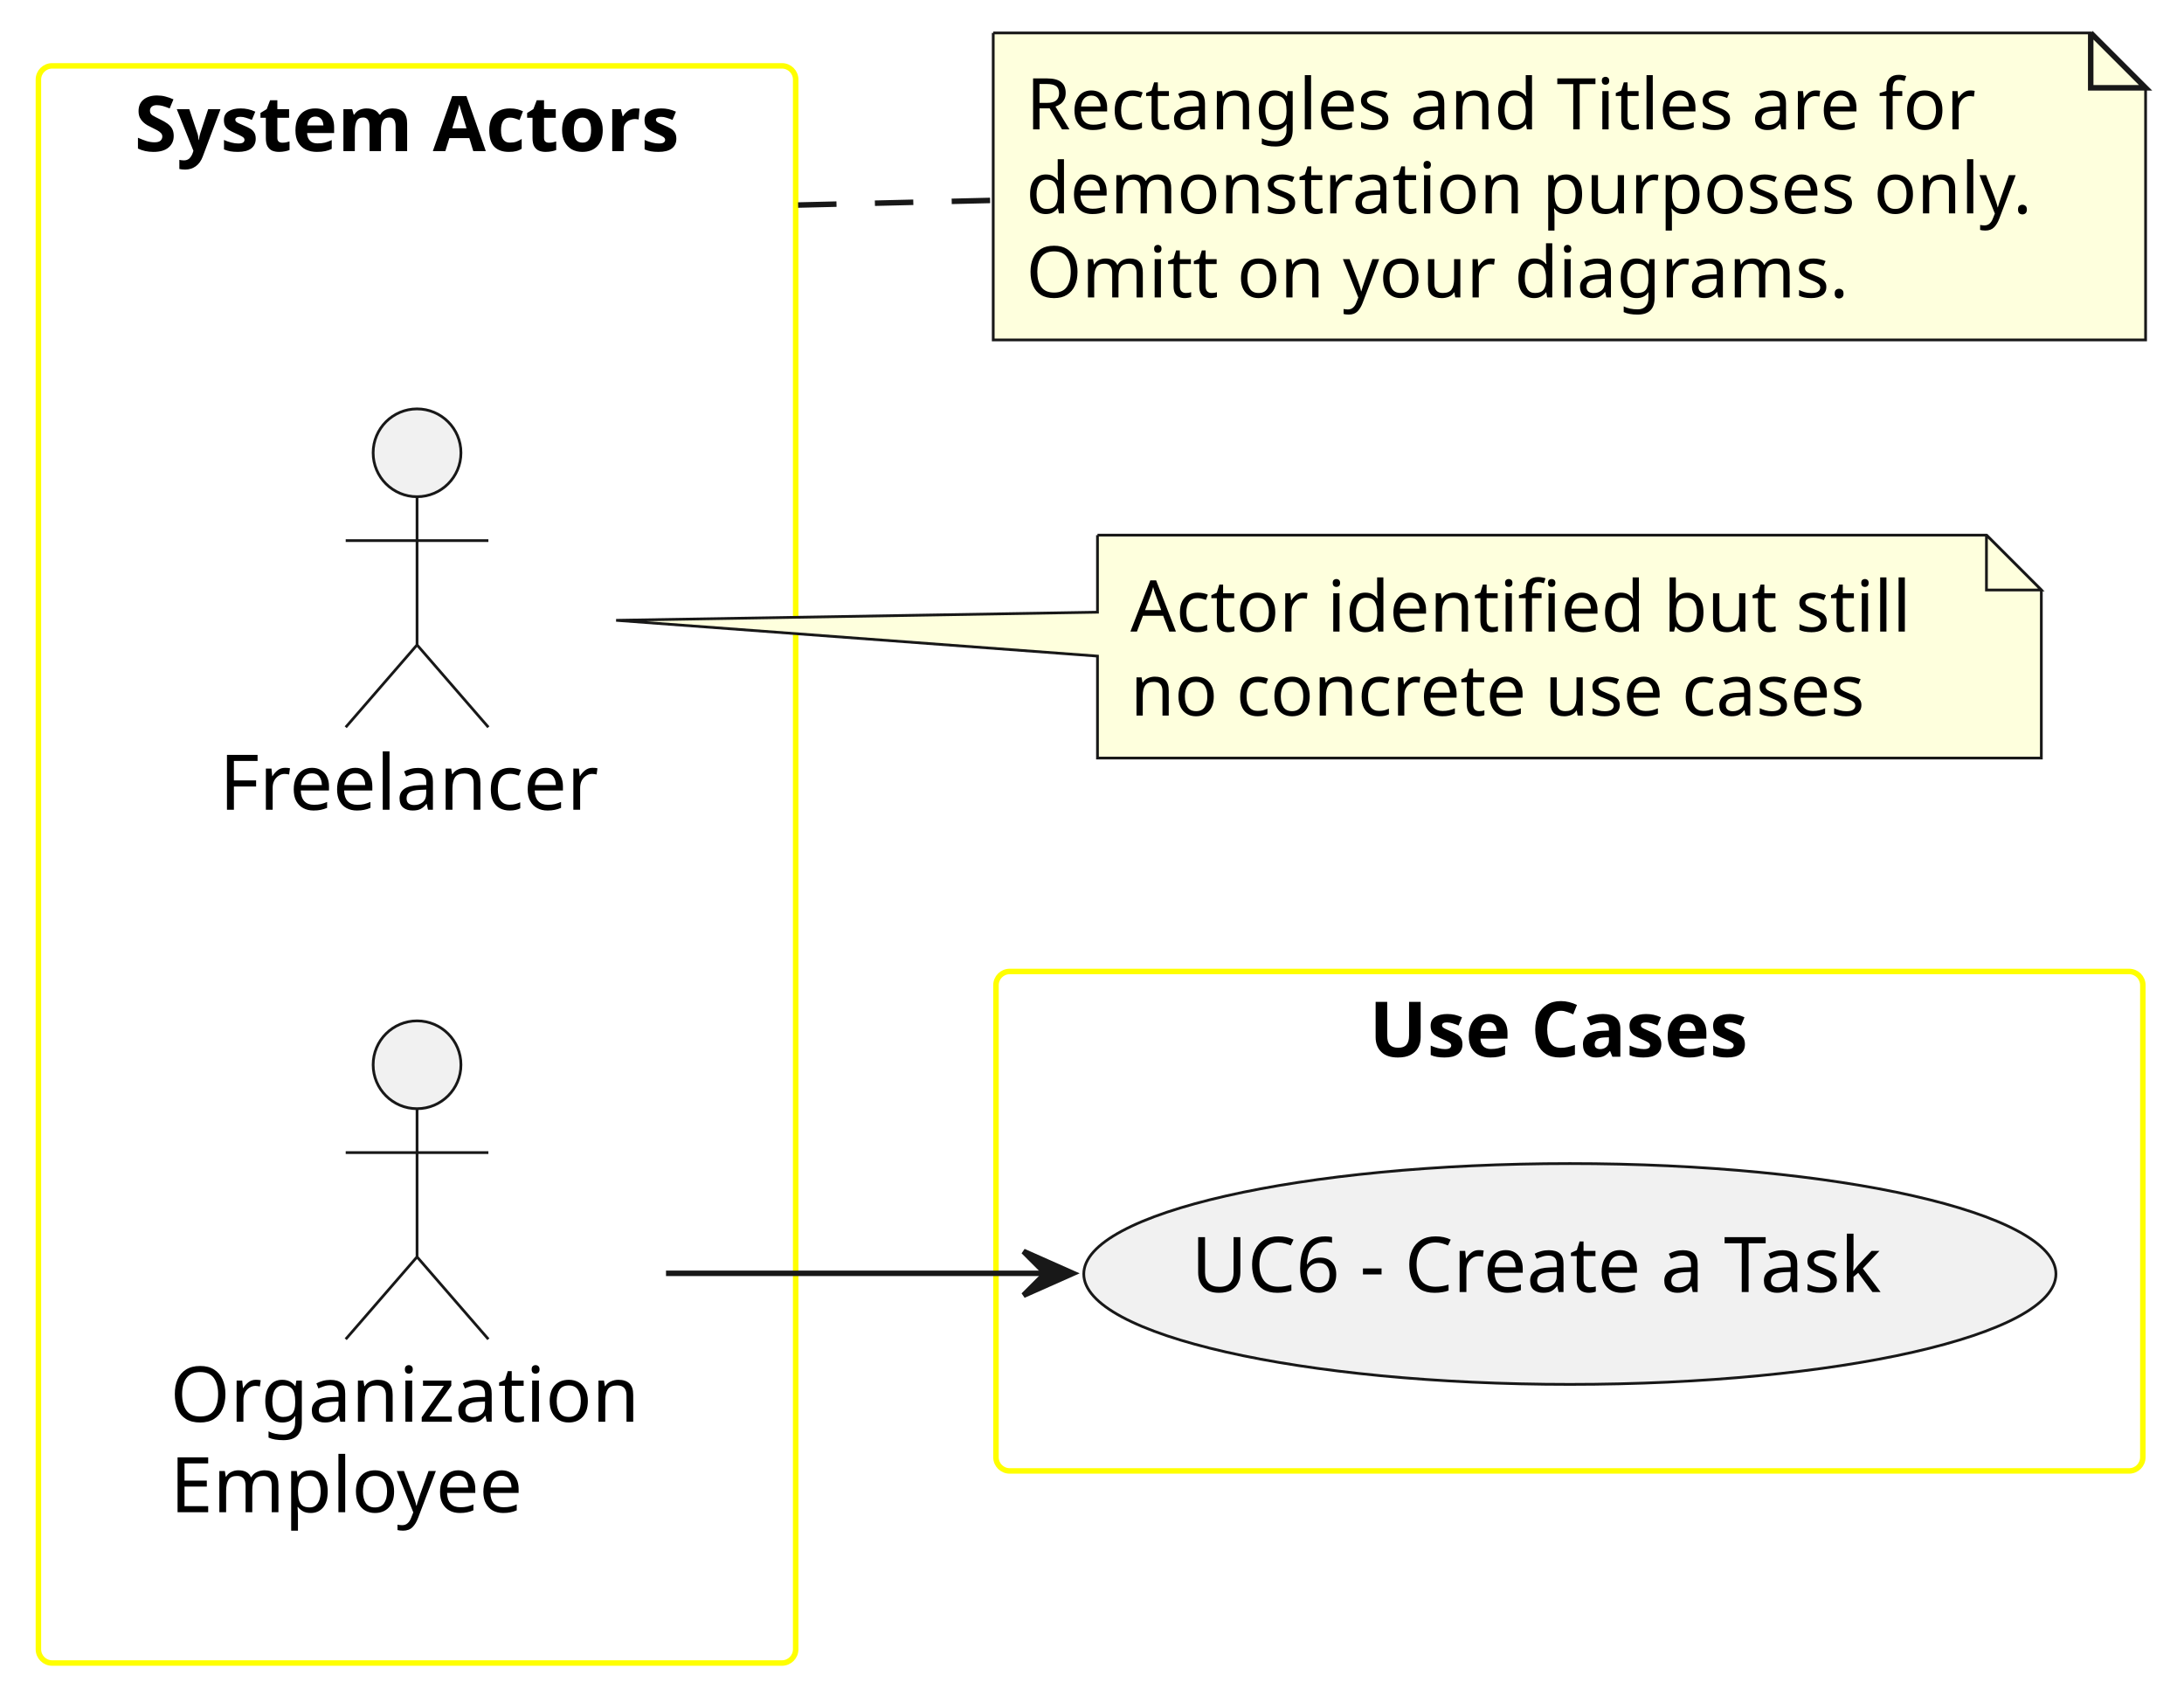
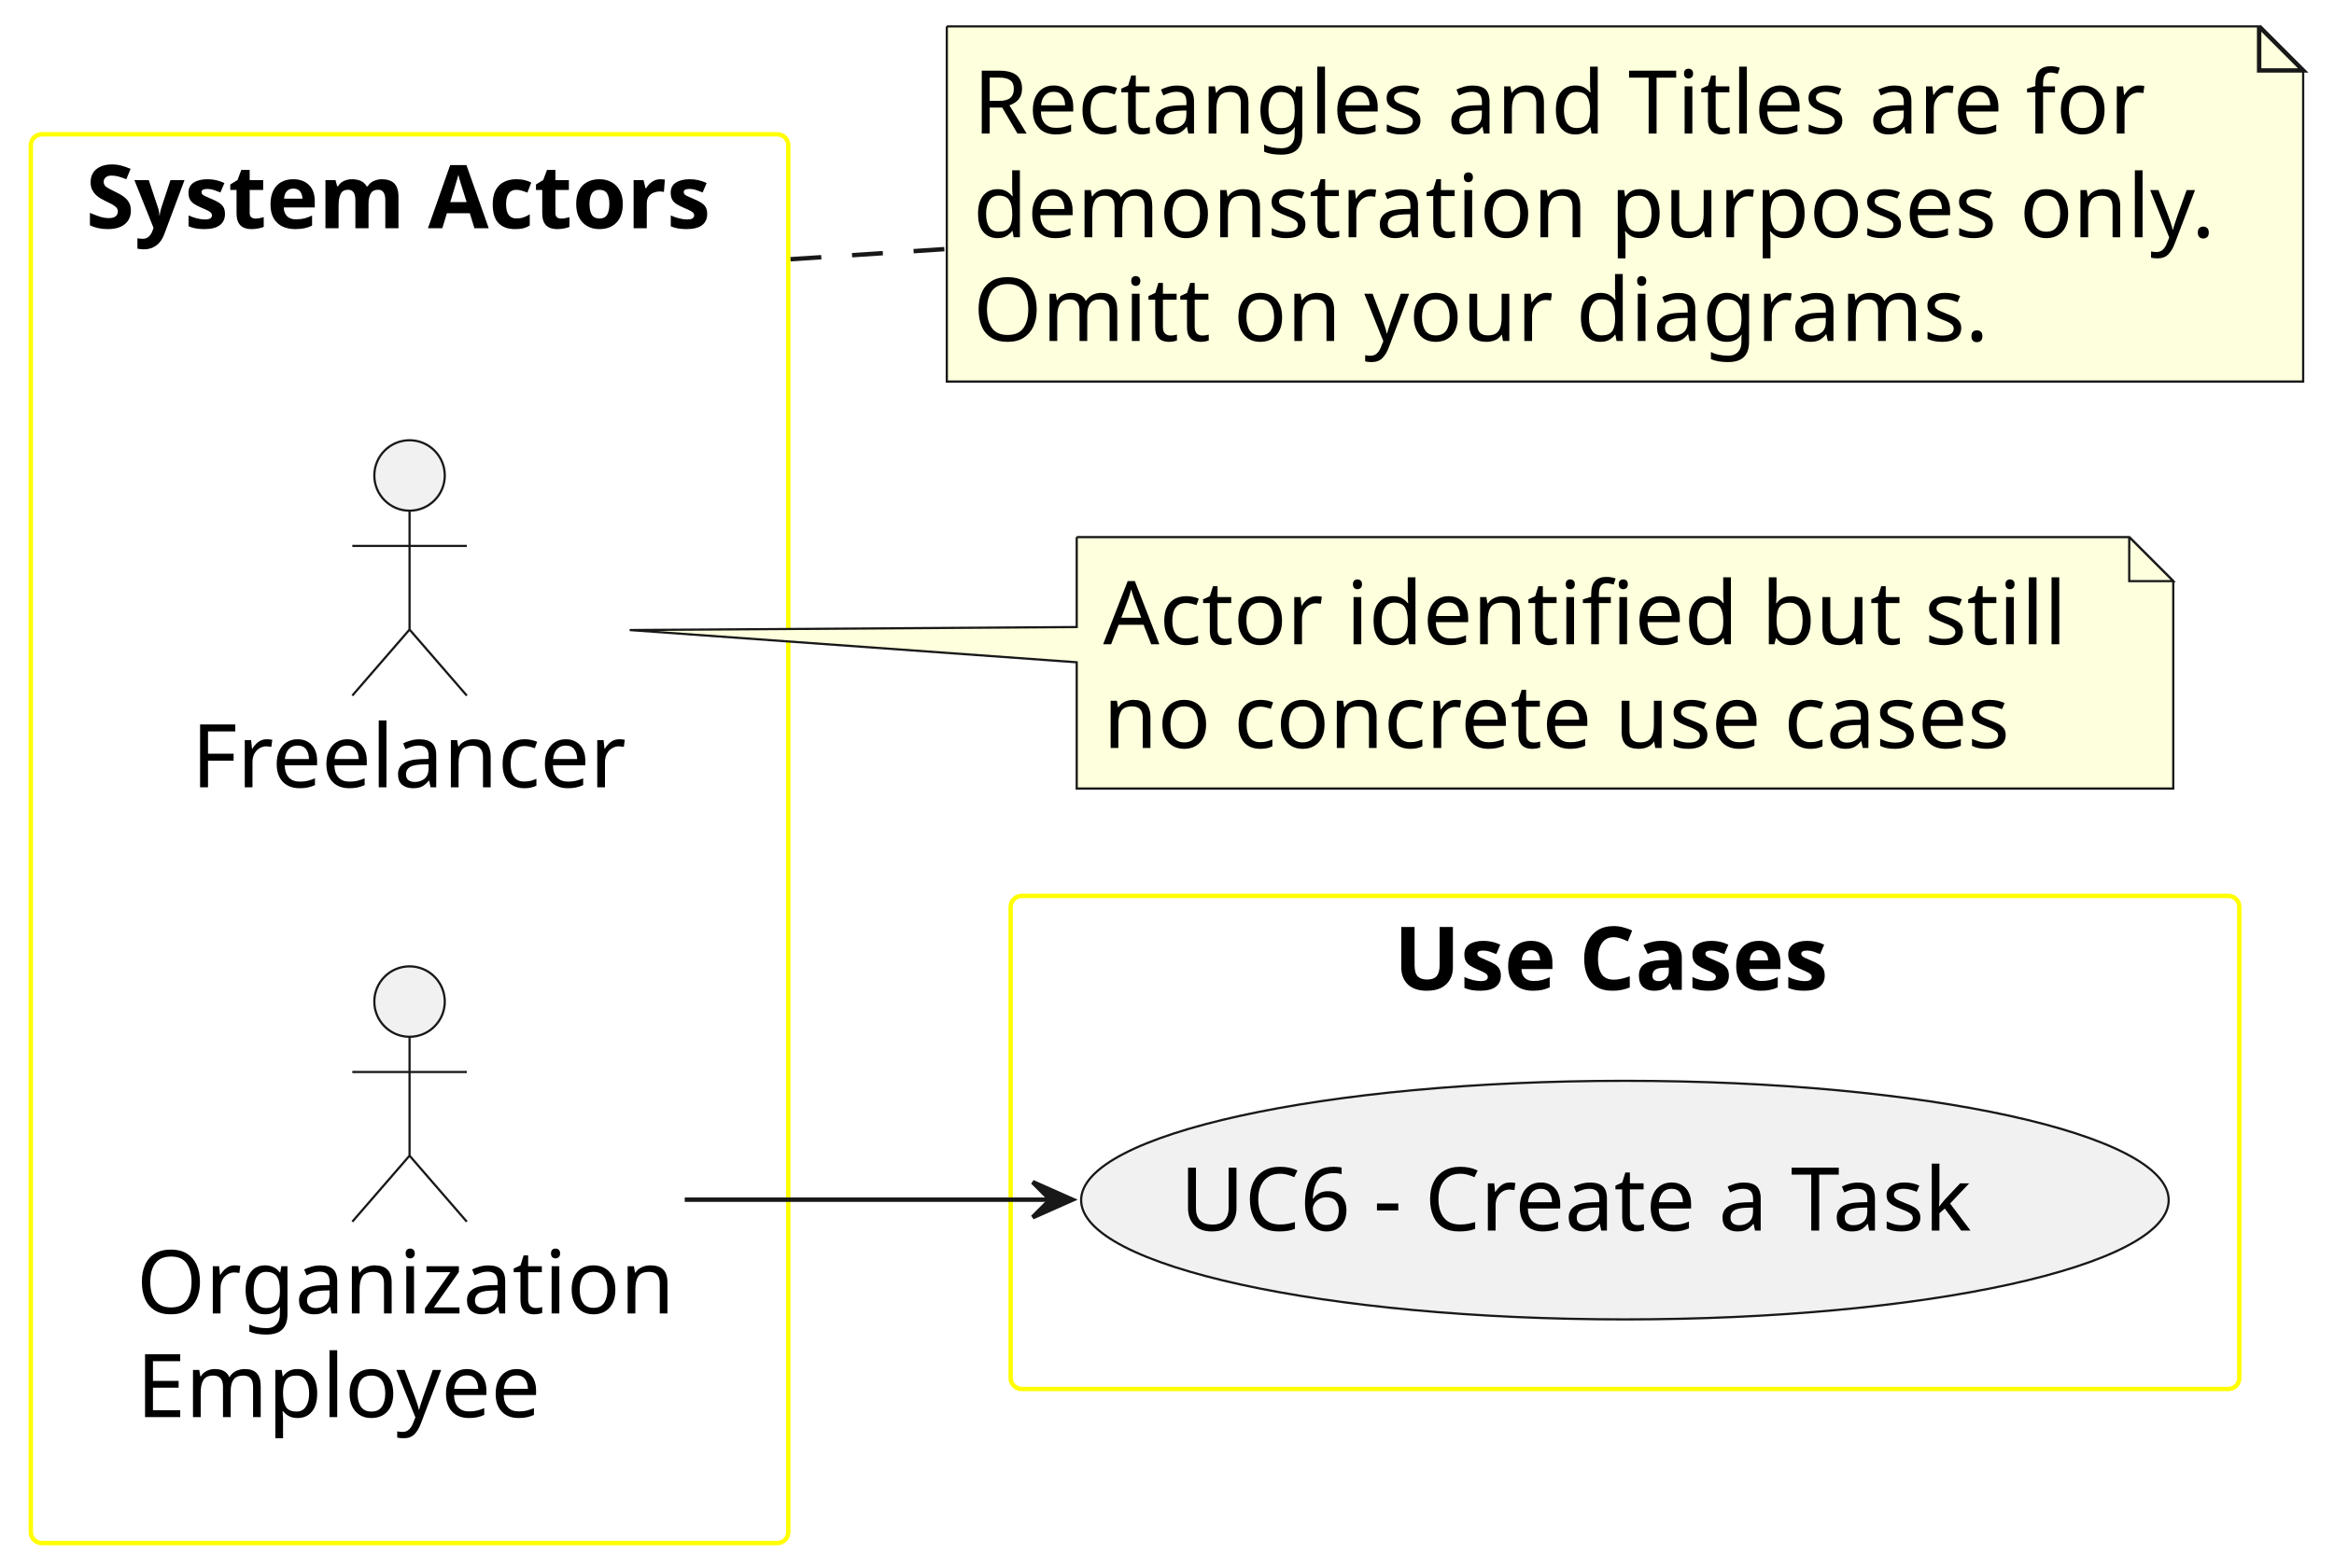
- <svg xmlns="http://www.w3.org/2000/svg" contentStyleType="text/css" height="309px" preserveAspectRatio="none" style="width:398px;height:309px;background:#FFFFFF;" version="1.1" viewBox="0 0 398 309" width="398px" zoomAndPan="magnify">
+ <svg xmlns="http://www.w3.org/2000/svg" contentStyleType="text/css" height="356px" preserveAspectRatio="none" style="width:530px;height:356px;background:#FFFFFF;" version="1.1" viewBox="0 0 530 356" width="530px" zoomAndPan="magnify">
  <defs />
  <g>
    <g id="cluster_actors">
-       <rect fill="none" height="291" rx="2.5" ry="2.5" style="stroke:#FFFF00;stroke-width:1.0;" width="138" x="7" y="12" />
-       <text fill="#000000" font-family="sans-serif" font-size="14" font-weight="bold" lengthAdjust="spacing" textLength="103" x="24.5" y="27.535">System Actors</text>
+       <rect fill="none" height="320" rx="2.5" ry="2.5" style="stroke:#FFFF00;stroke-width:1.0;" width="172" x="7" y="30.5" />
+       <text fill="#000000" font-family="sans-serif" font-size="20" font-weight="bold" lengthAdjust="spacing" textLength="147" x="19.5" y="51.836">System Actors</text>
    </g>
    <g id="cluster_usecases">
-       <rect fill="none" height="91" rx="2.5" ry="2.5" style="stroke:#FFFF00;stroke-width:1.0;" width="209" x="181.5" y="177" />
-       <text fill="#000000" font-family="sans-serif" font-size="14" font-weight="bold" lengthAdjust="spacing" textLength="73" x="249.5" y="192.535">Use Cases</text>
+       <rect fill="none" height="112" rx="2.5" ry="2.5" style="stroke:#FFFF00;stroke-width:1.0;" width="279" x="229.5" y="203.5" />
+       <text fill="#000000" font-family="sans-serif" font-size="20" font-weight="bold" lengthAdjust="spacing" textLength="105" x="316.5" y="224.836">Use Cases</text>
    </g>
    <g id="elem_Freelancer">
-       <ellipse cx="76" cy="82.5" fill="#F1F1F1" rx="8" ry="8" style="stroke:#181818;stroke-width:0.5;" />
-       <path d="M76,90.5 L76,117.5 M63,98.5 L89,98.5 M76,117.5 L63,132.5 M76,117.5 L89,132.5 " fill="none" style="stroke:#181818;stroke-width:0.5;" />
-       <text fill="#000000" font-family="sans-serif" font-size="14" lengthAdjust="spacing" textLength="72" x="40" y="147.535">Freelancer</text>
+       <ellipse cx="93" cy="108" fill="#F1F1F1" rx="8" ry="8" style="stroke:#181818;stroke-width:0.5;" />
+       <path d="M93,116 L93,143 M80,124 L106,124 M93,143 L80,158 M93,143 L106,158 " fill="none" style="stroke:#181818;stroke-width:0.5;" />
+       <text fill="#000000" font-family="sans-serif" font-size="20" lengthAdjust="spacing" textLength="99" x="43.5" y="178.836">Freelancer</text>
    </g>
    <g id="elem_Employee">
-       <ellipse cx="76" cy="194" fill="#F1F1F1" rx="8" ry="8" style="stroke:#181818;stroke-width:0.5;" />
-       <path d="M76,202 L76,229 M63,210 L89,210 M76,229 L63,244 M76,229 L89,244 " fill="none" style="stroke:#181818;stroke-width:0.5;" />
-       <text fill="#000000" font-family="sans-serif" font-size="14" lengthAdjust="spacing" textLength="90" x="31" y="259.035">Organization</text>
-       <text fill="#000000" font-family="sans-serif" font-size="14" lengthAdjust="spacing" textLength="66" x="31" y="275.523">Employee</text>
+       <ellipse cx="93" cy="227.5" fill="#F1F1F1" rx="8" ry="8" style="stroke:#181818;stroke-width:0.5;" />
+       <path d="M93,235.5 L93,262.5 M80,243.5 L106,243.5 M93,262.5 L80,277.5 M93,262.5 L106,277.5 " fill="none" style="stroke:#181818;stroke-width:0.5;" />
+       <text fill="#000000" font-family="sans-serif" font-size="20" lengthAdjust="spacing" textLength="124" x="31" y="298.336">Organization</text>
+       <text fill="#000000" font-family="sans-serif" font-size="20" lengthAdjust="spacing" textLength="93" x="31" y="321.891">Employee</text>
    </g>
    <g id="elem_UC6">
-       <ellipse cx="286.081" cy="232.116" fill="#F1F1F1" rx="88.581" ry="20.116" style="stroke:#181818;stroke-width:0.5;" />
-       <text fill="#000000" font-family="sans-serif" font-size="14" lengthAdjust="spacing" textLength="138" x="217.081" y="235.407">UC6 - Create a Task</text>
+       <ellipse cx="368.98" cy="272.596" fill="#F1F1F1" rx="123.48" ry="27.096" style="stroke:#181818;stroke-width:0.5;" />
+       <text fill="#000000" font-family="sans-serif" font-size="20" lengthAdjust="spacing" textLength="196" x="267.98" y="279.514">UC6 - Create a Task</text>
    </g>
    <g id="elem_GMN5">
-       <path d="M200,97.5 L200,111.54 L112.28,113.02 L200,119.54 L200,138.121 A0,0 0 0 0 200,138.121 L372,138.121 A0,0 0 0 0 372,138.121 L372,107.5 L362,97.5 L200,97.5 A0,0 0 0 0 200,97.5 " fill="#FEFFDD" style="stroke:#181818;stroke-width:0.5;" />
-       <path d="M362,97.5 L362,107.5 L372,107.5 L362,97.5 " fill="#FEFFDD" style="stroke:#181818;stroke-width:0.5;" />
-       <text fill="#000000" font-family="sans-serif" font-size="13" lengthAdjust="spacing" textLength="151" x="206" y="115.068">Actor identified but still</text>
-       <text fill="#000000" font-family="sans-serif" font-size="13" lengthAdjust="spacing" textLength="139" x="206" y="130.379">no concrete use cases</text>
+       <path d="M244.5,122 L244.5,142.43 L142.99,143.11 L244.5,150.43 L244.5,179.109 A0,0 0 0 0 244.5,179.109 L493.5,179.109 A0,0 0 0 0 493.5,179.109 L493.5,132 L483.5,122 L244.5,122 A0,0 0 0 0 244.5,122 " fill="#FEFFDD" style="stroke:#181818;stroke-width:0.5;" />
+       <path d="M483.5,122 L483.5,132 L493.5,132 L483.5,122 " fill="#FEFFDD" style="stroke:#181818;stroke-width:0.5;" />
+       <text fill="#000000" font-family="sans-serif" font-size="20" lengthAdjust="spacing" textLength="228" x="250.5" y="146.336">Actor identified but still</text>
+       <text fill="#000000" font-family="sans-serif" font-size="20" lengthAdjust="spacing" textLength="208" x="250.5" y="169.891">no concrete use cases</text>
    </g>
    <g id="elem_GMN11">
-       <path d="M181,6 L181,61.932 L391,61.932 L391,16 L381,6 L181,6 " fill="#FEFFDD" style="stroke:#181818;stroke-width:0.5;" />
-       <path d="M381,6 L381,16 L391,16 L381,6 " fill="#FEFFDD" style="stroke:#181818;stroke-width:1.0;" />
-       <text fill="#000000" font-family="sans-serif" font-size="13" lengthAdjust="spacing" textLength="179" x="187" y="23.568">Rectangles and Titles are for</text>
-       <text fill="#000000" font-family="sans-serif" font-size="13" lengthAdjust="spacing" textLength="189" x="187" y="38.879">demonstration purposes only.</text>
-       <text fill="#000000" font-family="sans-serif" font-size="13" lengthAdjust="spacing" textLength="154" x="187" y="54.19">Omitt on your diagrams.</text>
+       <path d="M215,6 L215,86.664 L523,86.664 L523,16 L513,6 L215,6 " fill="#FEFFDD" style="stroke:#181818;stroke-width:0.5;" />
+       <path d="M513,6 L513,16 L523,16 L513,6 " fill="#FEFFDD" style="stroke:#181818;stroke-width:1.0;" />
+       <text fill="#000000" font-family="sans-serif" font-size="20" lengthAdjust="spacing" textLength="273" x="221" y="30.336">Rectangles and Titles are for</text>
+       <text fill="#000000" font-family="sans-serif" font-size="20" lengthAdjust="spacing" textLength="287" x="221" y="53.891">demonstration purposes only.</text>
+       <text fill="#000000" font-family="sans-serif" font-size="20" lengthAdjust="spacing" textLength="235" x="221" y="77.445">Omitt on your diagrams.</text>
    </g>
    <g id="link_Employee_UC6">
-       <path d="M121.37,232 C141.63,232 166.45,232 190.58,232 " fill="none" id="Employee-to-UC6" style="stroke:#181818;stroke-width:1.0;" />
-       <polygon fill="#181818" points="195.52,232,186.52,228,190.52,232,186.52,236,195.52,232" style="stroke:#181818;stroke-width:1.0;" />
+       <path d="M155.49,272.5 C180.24,272.5 209.77,272.5 238.82,272.5 " fill="none" id="Employee-to-UC6" style="stroke:#181818;stroke-width:1.0;" />
+       <polygon fill="#181818" points="243.5,272.5,234.5,268.5,238.5,272.5,234.5,276.5,243.5,272.5" style="stroke:#181818;stroke-width:1.0;" />
    </g>
    <g id="link_actors_GMN11">
-       <path d="M145.44,37.358 C145.626,37.354 145.812,37.349 145.999,37.345 C146.744,37.327 147.491,37.309 148.241,37.291 C149.741,37.255 151.251,37.219 152.77,37.182 C155.808,37.109 158.881,37.035 161.977,36.961 C168.169,36.812 174.454,36.661 180.74,36.51 " fill="none" id="actors-GMN11" style="stroke:#181818;stroke-width:1.0;stroke-dasharray:7.0,7.0;" />
+       <path d="M179.514,58.884 C179.966,58.854 180.42,58.824 180.874,58.795 C184.508,58.556 188.197,58.313 191.928,58.068 C199.389,57.578 207.02,57.076 214.72,56.57 " fill="none" id="actors-GMN11" style="stroke:#181818;stroke-width:1.0;stroke-dasharray:7.0,7.0;" />
    </g>
  </g>
</svg>
